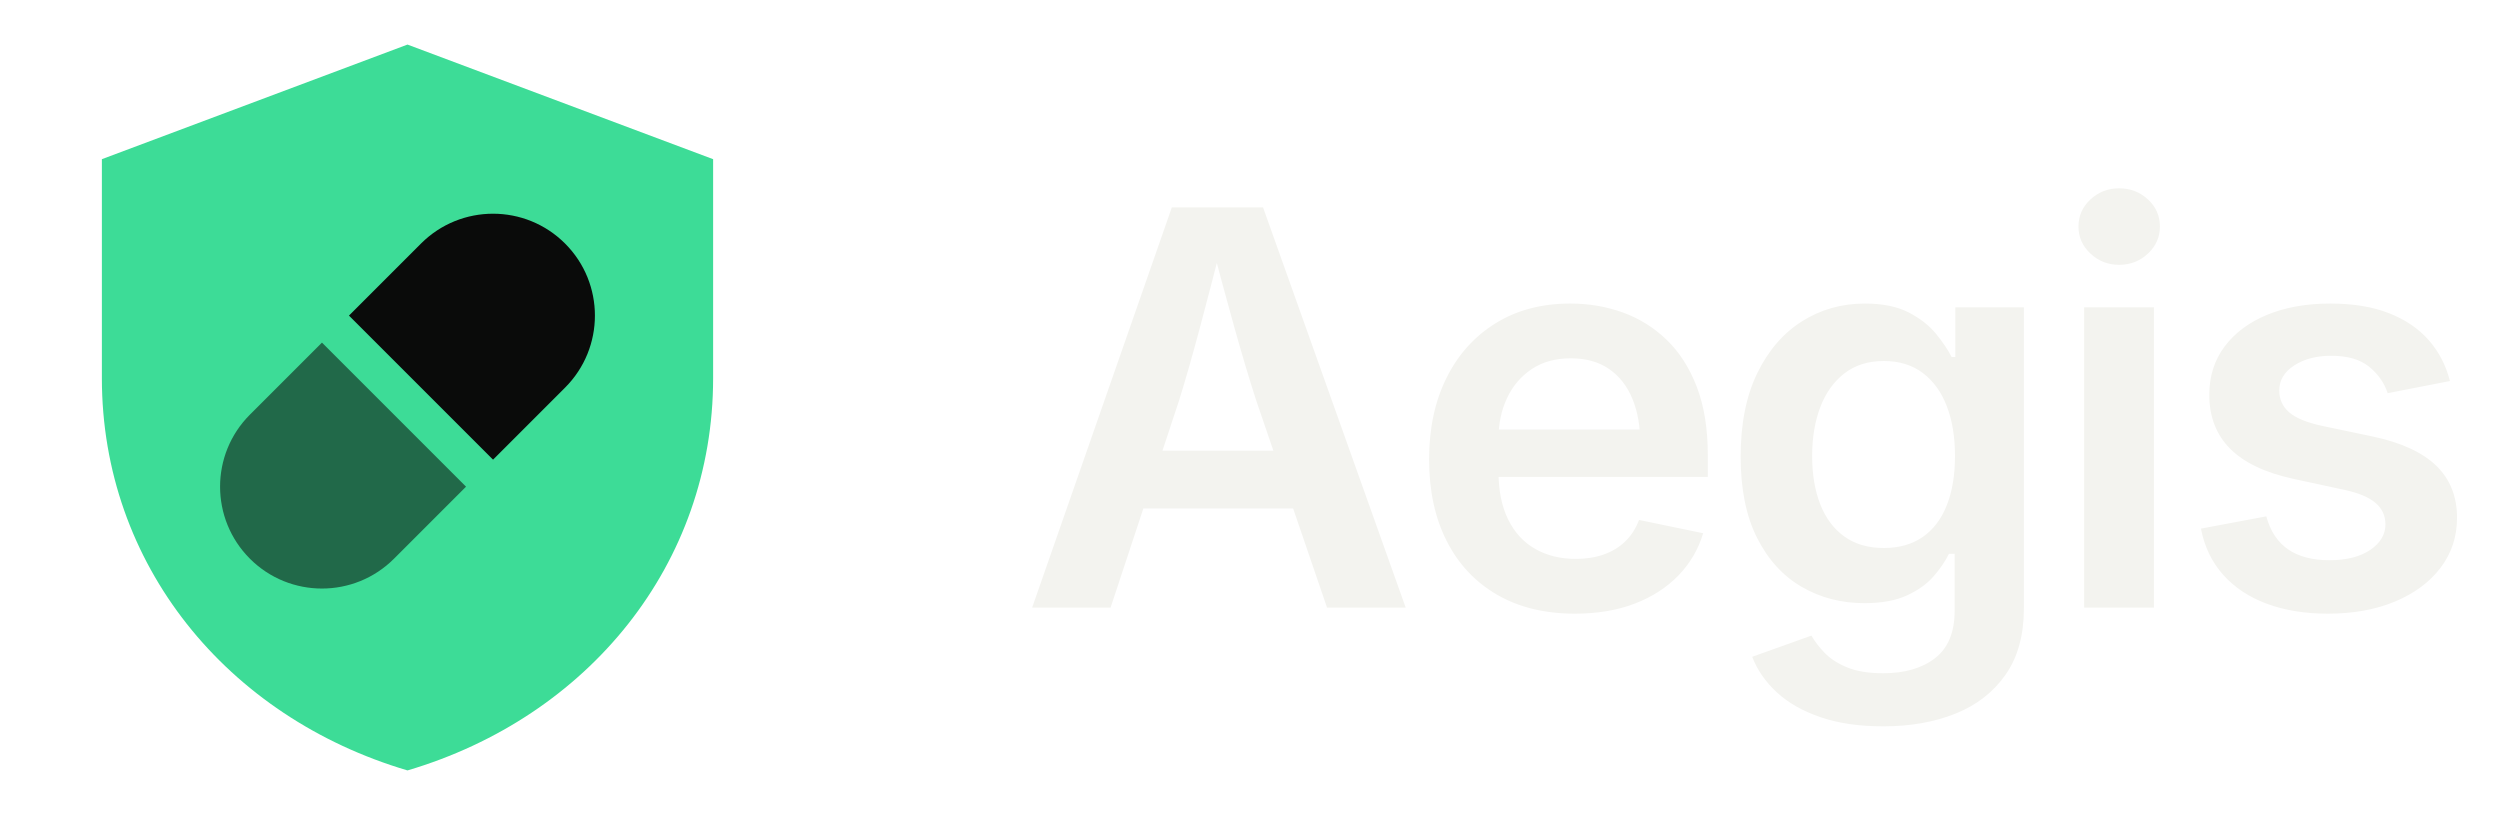
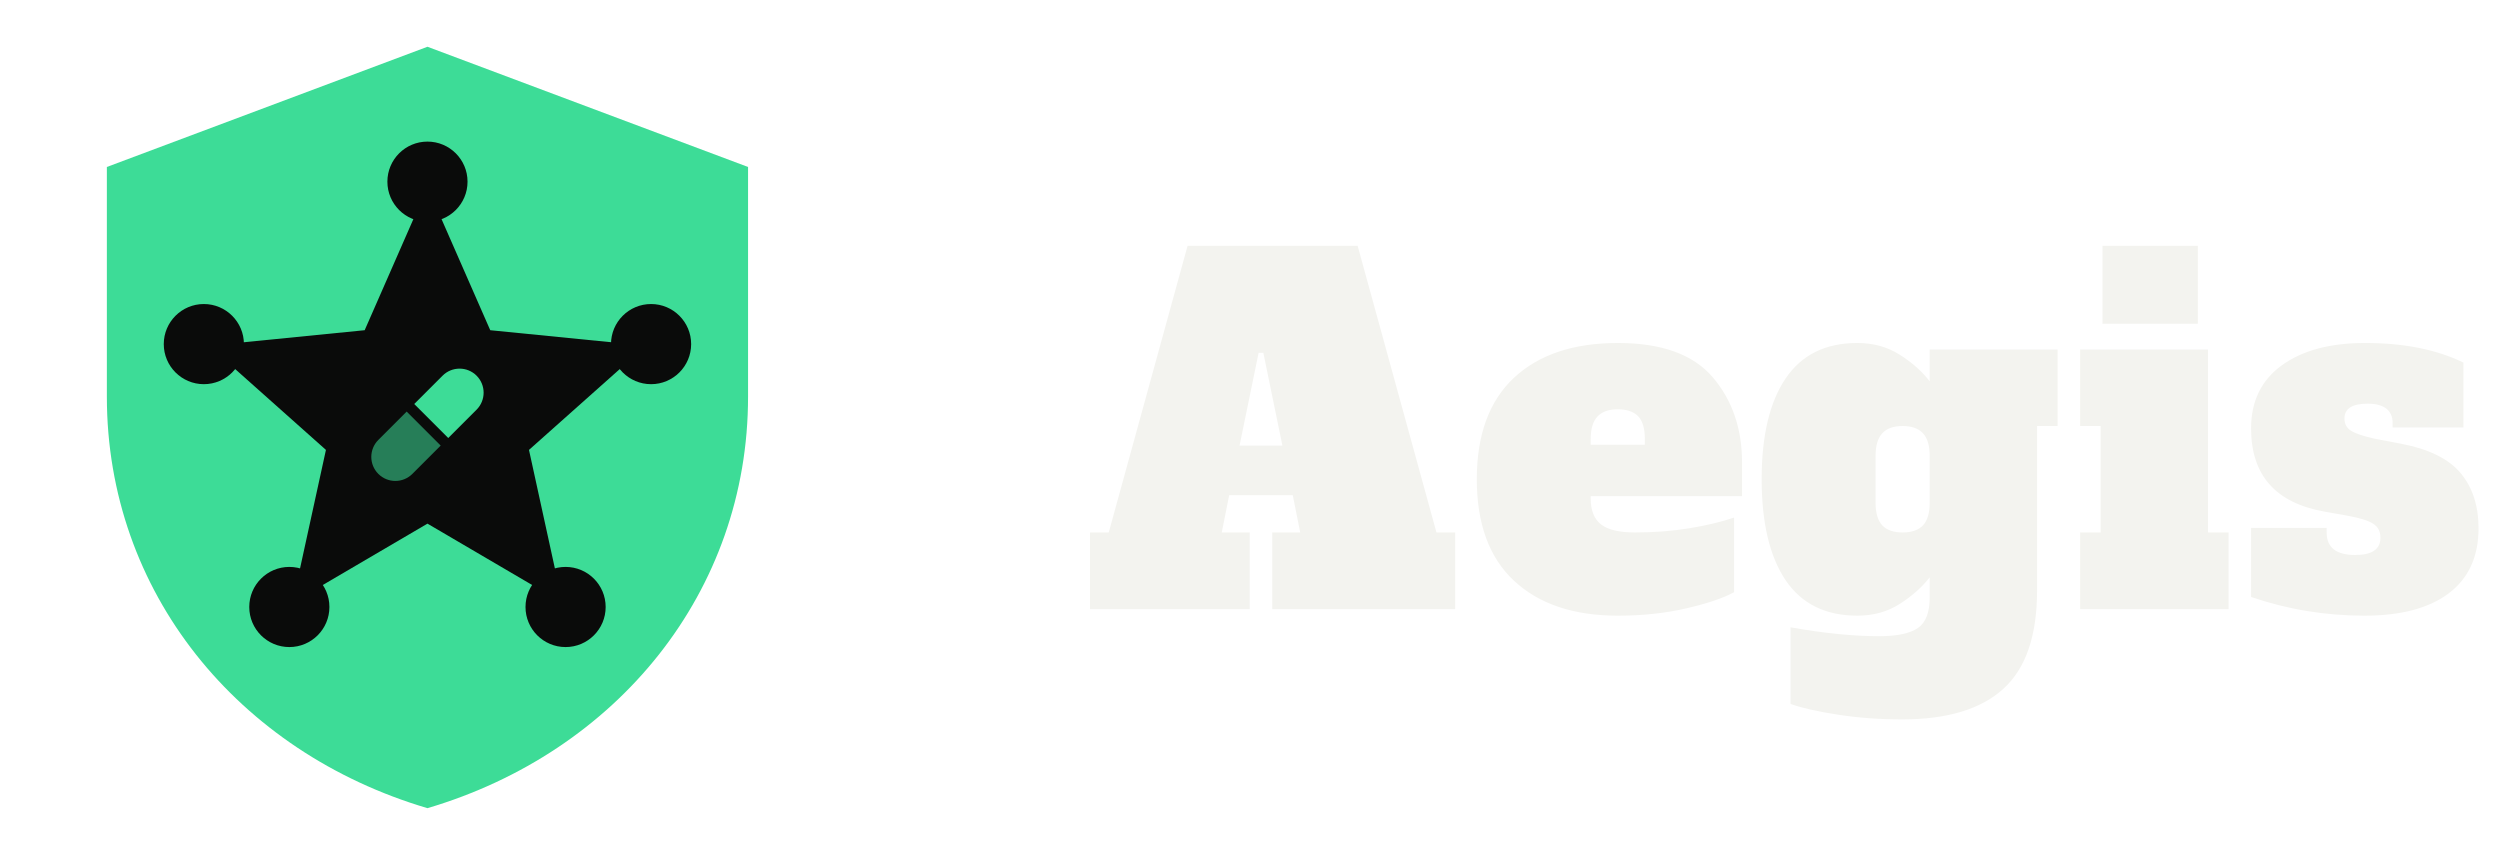
- <svg xmlns="http://www.w3.org/2000/svg" viewBox="0 0 122.7 40" role="img" aria-label="Aegis">
+ <svg xmlns="http://www.w3.org/2000/svg" viewBox="0 0 116.97 40" role="img" aria-label="Aegis">
  <g transform="scale(1.25)">
    <path fill="#3DDC97" d="M16 1.75 28 6.25v8.6c0 7.3-4.9 13.3-12 15.4C8.9 28.15 4 22.15 4 14.85v-8.6L16 1.75Z" />
-     <g transform="rotate(45 16 15.75)">
-       <path fill="#0A0B0A" d="M12 15v-4a4 4 0 0 1 8 0v4h-8Z" />
-       <path fill="#0A0B0A" fill-opacity=".55" d="M12 16.5h8v4a4 4 0 0 1-8 0v-4Z" />
+     <g fill="#0A0B0A">
+       <path d="M16.00 7.00 L18.35 12.36 L24.18 12.94 L19.80 16.84 L21.05 22.56 L16.00 19.60 L10.95 22.56 L12.20 16.84 L7.82 12.94 L13.65 12.36Z" />
+       <circle cx="16.0" cy="6.8" r="1.5" />
+       <circle cx="24.37" cy="12.88" r="1.5" />
+       <circle cx="21.17" cy="22.72" r="1.5" />
+       <circle cx="10.83" cy="22.72" r="1.5" />
+       <circle cx="7.63" cy="12.88" r="1.5" />
+     </g>
+     <g transform="rotate(45 16 15.9)" fill="#3DDC97">
+       <path d="M15.1 15.7v-1.5a.9.9 0 0 1 1.8 0v1.5h-1.8Z" />
+       <path fill-opacity=".55" d="M15.1 16.1h1.8v1.5a.9.9 0 0 1-1.8 0v-1.5Z" />
    </g>
  </g>
-   <path fill="#F3F3EF" d="M50.657 29.822 57.514 10.178H61.99L68.992 29.822H65.131L61.643 19.62Q61.133 18.036 60.575 16.041Q60.018 14.046 59.345 11.494H60.085Q59.43 14.063 58.893 16.075Q58.356 18.086 57.88 19.62L54.507 29.822ZM54.651 24.954V22.12H64.998V24.954ZM77.295 30.119Q75.079 30.119 73.473 29.187Q71.867 28.254 71.004 26.553Q70.14 24.853 70.14 22.542Q70.14 20.27 70.993 18.55Q71.846 16.83 73.407 15.864Q74.967 14.898 77.071 14.898Q78.424 14.898 79.641 15.334Q80.857 15.771 81.798 16.677Q82.74 17.583 83.279 18.989Q83.819 20.395 83.819 22.339V23.408H71.758V21.082H82.108L80.507 21.772Q80.507 20.522 80.121 19.579Q79.735 18.637 78.976 18.112Q78.217 17.586 77.09 17.586Q75.962 17.586 75.17 18.12Q74.377 18.654 73.961 19.546Q73.546 20.437 73.546 21.528V23.139Q73.546 24.537 74.02 25.497Q74.495 26.457 75.353 26.944Q76.211 27.431 77.342 27.431Q78.093 27.431 78.708 27.216Q79.322 27.001 79.765 26.574Q80.208 26.147 80.443 25.519L83.591 26.171Q83.238 27.354 82.378 28.243Q81.518 29.132 80.231 29.626Q78.944 30.119 77.295 30.119ZM92.433 35.649Q90.66 35.649 89.351 35.2Q88.042 34.752 87.205 33.979Q86.369 33.205 85.998 32.235L88.905 31.195Q89.136 31.607 89.55 32.038Q89.963 32.47 90.659 32.756Q91.354 33.043 92.423 33.043Q94.019 33.043 94.977 32.299Q95.934 31.555 95.934 29.973V27.181H95.653Q95.393 27.717 94.908 28.278Q94.422 28.839 93.598 29.221Q92.773 29.603 91.501 29.603Q89.806 29.603 88.429 28.804Q87.051 28.005 86.241 26.406Q85.431 24.807 85.431 22.415Q85.431 19.992 86.247 18.315Q87.063 16.639 88.444 15.769Q89.826 14.898 91.526 14.898Q92.831 14.898 93.674 15.333Q94.517 15.768 95.019 16.383Q95.521 16.999 95.786 17.523H95.967V15.083H99.332V29.867Q99.332 31.827 98.435 33.112Q97.538 34.396 95.979 35.023Q94.42 35.649 92.433 35.649ZM92.457 26.896Q93.583 26.896 94.361 26.359Q95.14 25.822 95.545 24.808Q95.951 23.795 95.951 22.381Q95.951 20.983 95.55 19.937Q95.148 18.891 94.37 18.305Q93.592 17.718 92.457 17.718Q91.302 17.718 90.517 18.33Q89.733 18.942 89.336 19.992Q88.94 21.042 88.94 22.381Q88.94 23.74 89.341 24.758Q89.742 25.776 90.526 26.336Q91.31 26.896 92.457 26.896ZM102.289 29.822V15.083H105.716V29.822ZM104.006 12.997Q103.187 12.997 102.599 12.446Q102.012 11.894 102.012 11.121Q102.012 10.333 102.599 9.788Q103.187 9.243 104.006 9.243Q104.833 9.243 105.421 9.787Q106.009 10.332 106.009 11.121Q106.009 11.894 105.421 12.446Q104.833 12.997 104.006 12.997ZM114.255 30.119Q112.564 30.119 111.255 29.632Q109.947 29.146 109.114 28.212Q108.28 27.277 108.022 25.945L111.23 25.343Q111.527 26.433 112.302 26.964Q113.077 27.495 114.324 27.495Q115.591 27.495 116.334 26.988Q117.077 26.481 117.077 25.737Q117.077 25.096 116.588 24.681Q116.099 24.266 115.086 24.048L112.577 23.506Q110.487 23.055 109.46 22.027Q108.432 20.998 108.432 19.376Q108.432 18.011 109.184 17.006Q109.936 16.002 111.273 15.45Q112.61 14.898 114.374 14.898Q116.047 14.898 117.253 15.372Q118.459 15.846 119.205 16.698Q119.952 17.55 120.243 18.701L117.188 19.297Q116.932 18.53 116.272 17.995Q115.612 17.461 114.42 17.461Q113.33 17.461 112.598 17.937Q111.866 18.413 111.866 19.169Q111.866 19.811 112.348 20.232Q112.829 20.653 113.955 20.899L116.463 21.426Q118.557 21.873 119.574 22.861Q120.591 23.849 120.591 25.408Q120.591 26.804 119.784 27.865Q118.976 28.926 117.548 29.523Q116.12 30.119 114.255 30.119Z" />
+   <path transform="translate(51 11.5) scale(0.85)" fill="#F3F3EF" d="M19.07 15.78H20.1V20H10.03V15.78H11.57L11.16 13.73H7.66L7.25 15.78H8.79V20H0V15.78H1.03L5.37 0H14.73ZM8.23 11H10.59L9.54 5.89H9.28ZM21.29 12.85Q21.29 9.18 23.34 7.26Q25.4 5.35 29.05 5.35Q32.67 5.35 34.28 7.24Q35.89 9.13 35.89 11.93V13.78H27.56V13.93Q27.56 14.88 28.12 15.33Q28.69 15.78 30 15.78Q31.57 15.78 32.98 15.55Q34.4 15.32 35.45 14.96V19.07Q34.55 19.56 32.81 19.96Q31.08 20.36 29.05 20.36Q25.4 20.36 23.34 18.44Q21.29 16.53 21.29 12.85ZM30.54 10.95V10.64Q30.54 9.77 30.17 9.38Q29.79 9 29.05 9Q28.3 9 27.93 9.4Q27.56 9.79 27.56 10.64V10.95ZM38.56 25.22V21Q41.29 21.49 43.44 21.49Q44.91 21.49 45.57 21.04Q46.22 20.59 46.22 19.36V18.25Q45.58 19.07 44.56 19.72Q43.55 20.36 42.24 20.36Q39.61 20.36 38.29 18.41Q36.97 16.45 36.97 12.85Q36.97 9.25 38.29 7.3Q39.61 5.35 42.24 5.35Q43.55 5.35 44.56 5.99Q45.58 6.63 46.22 7.46V5.71H53.26V9.92H52.13V18.97Q52.13 22.7 50.28 24.38Q48.43 26.07 44.7 26.07Q42.85 26.07 41.17 25.81Q39.49 25.55 38.56 25.22ZM46.22 14.14V11.57Q46.22 10.72 45.85 10.32Q45.48 9.92 44.73 9.92Q43.98 9.92 43.61 10.32Q43.24 10.72 43.24 11.57V14.14Q43.24 14.99 43.61 15.39Q43.98 15.78 44.73 15.78Q45.48 15.78 45.85 15.39Q46.22 14.99 46.22 14.14ZM55.73 4.29V0H60.98V4.29ZM54.5 20V15.78H55.63V9.92H54.5V5.71H61.54V15.78H62.67V20ZM63.91 19.33V15.53H68.07V15.78Q68.07 17.02 69.64 17.02Q71.03 17.02 71.03 16.07Q71.03 15.55 70.63 15.3Q70.23 15.04 69.23 14.86L67.94 14.63Q63.91 13.91 63.91 10.05Q63.91 7.81 65.6 6.58Q67.3 5.35 70.18 5.35Q73.39 5.35 75.6 6.43V10H71.7V9.74Q71.7 9.23 71.35 8.96Q71 8.69 70.33 8.69Q69.05 8.69 69.05 9.51Q69.05 9.95 69.41 10.18Q69.77 10.41 70.72 10.62L72.19 10.9Q74.47 11.34 75.45 12.52Q76.43 13.7 76.43 15.55Q76.43 17.89 74.79 19.13Q73.16 20.36 70.15 20.36Q66.92 20.36 63.91 19.33Z" />
</svg>
